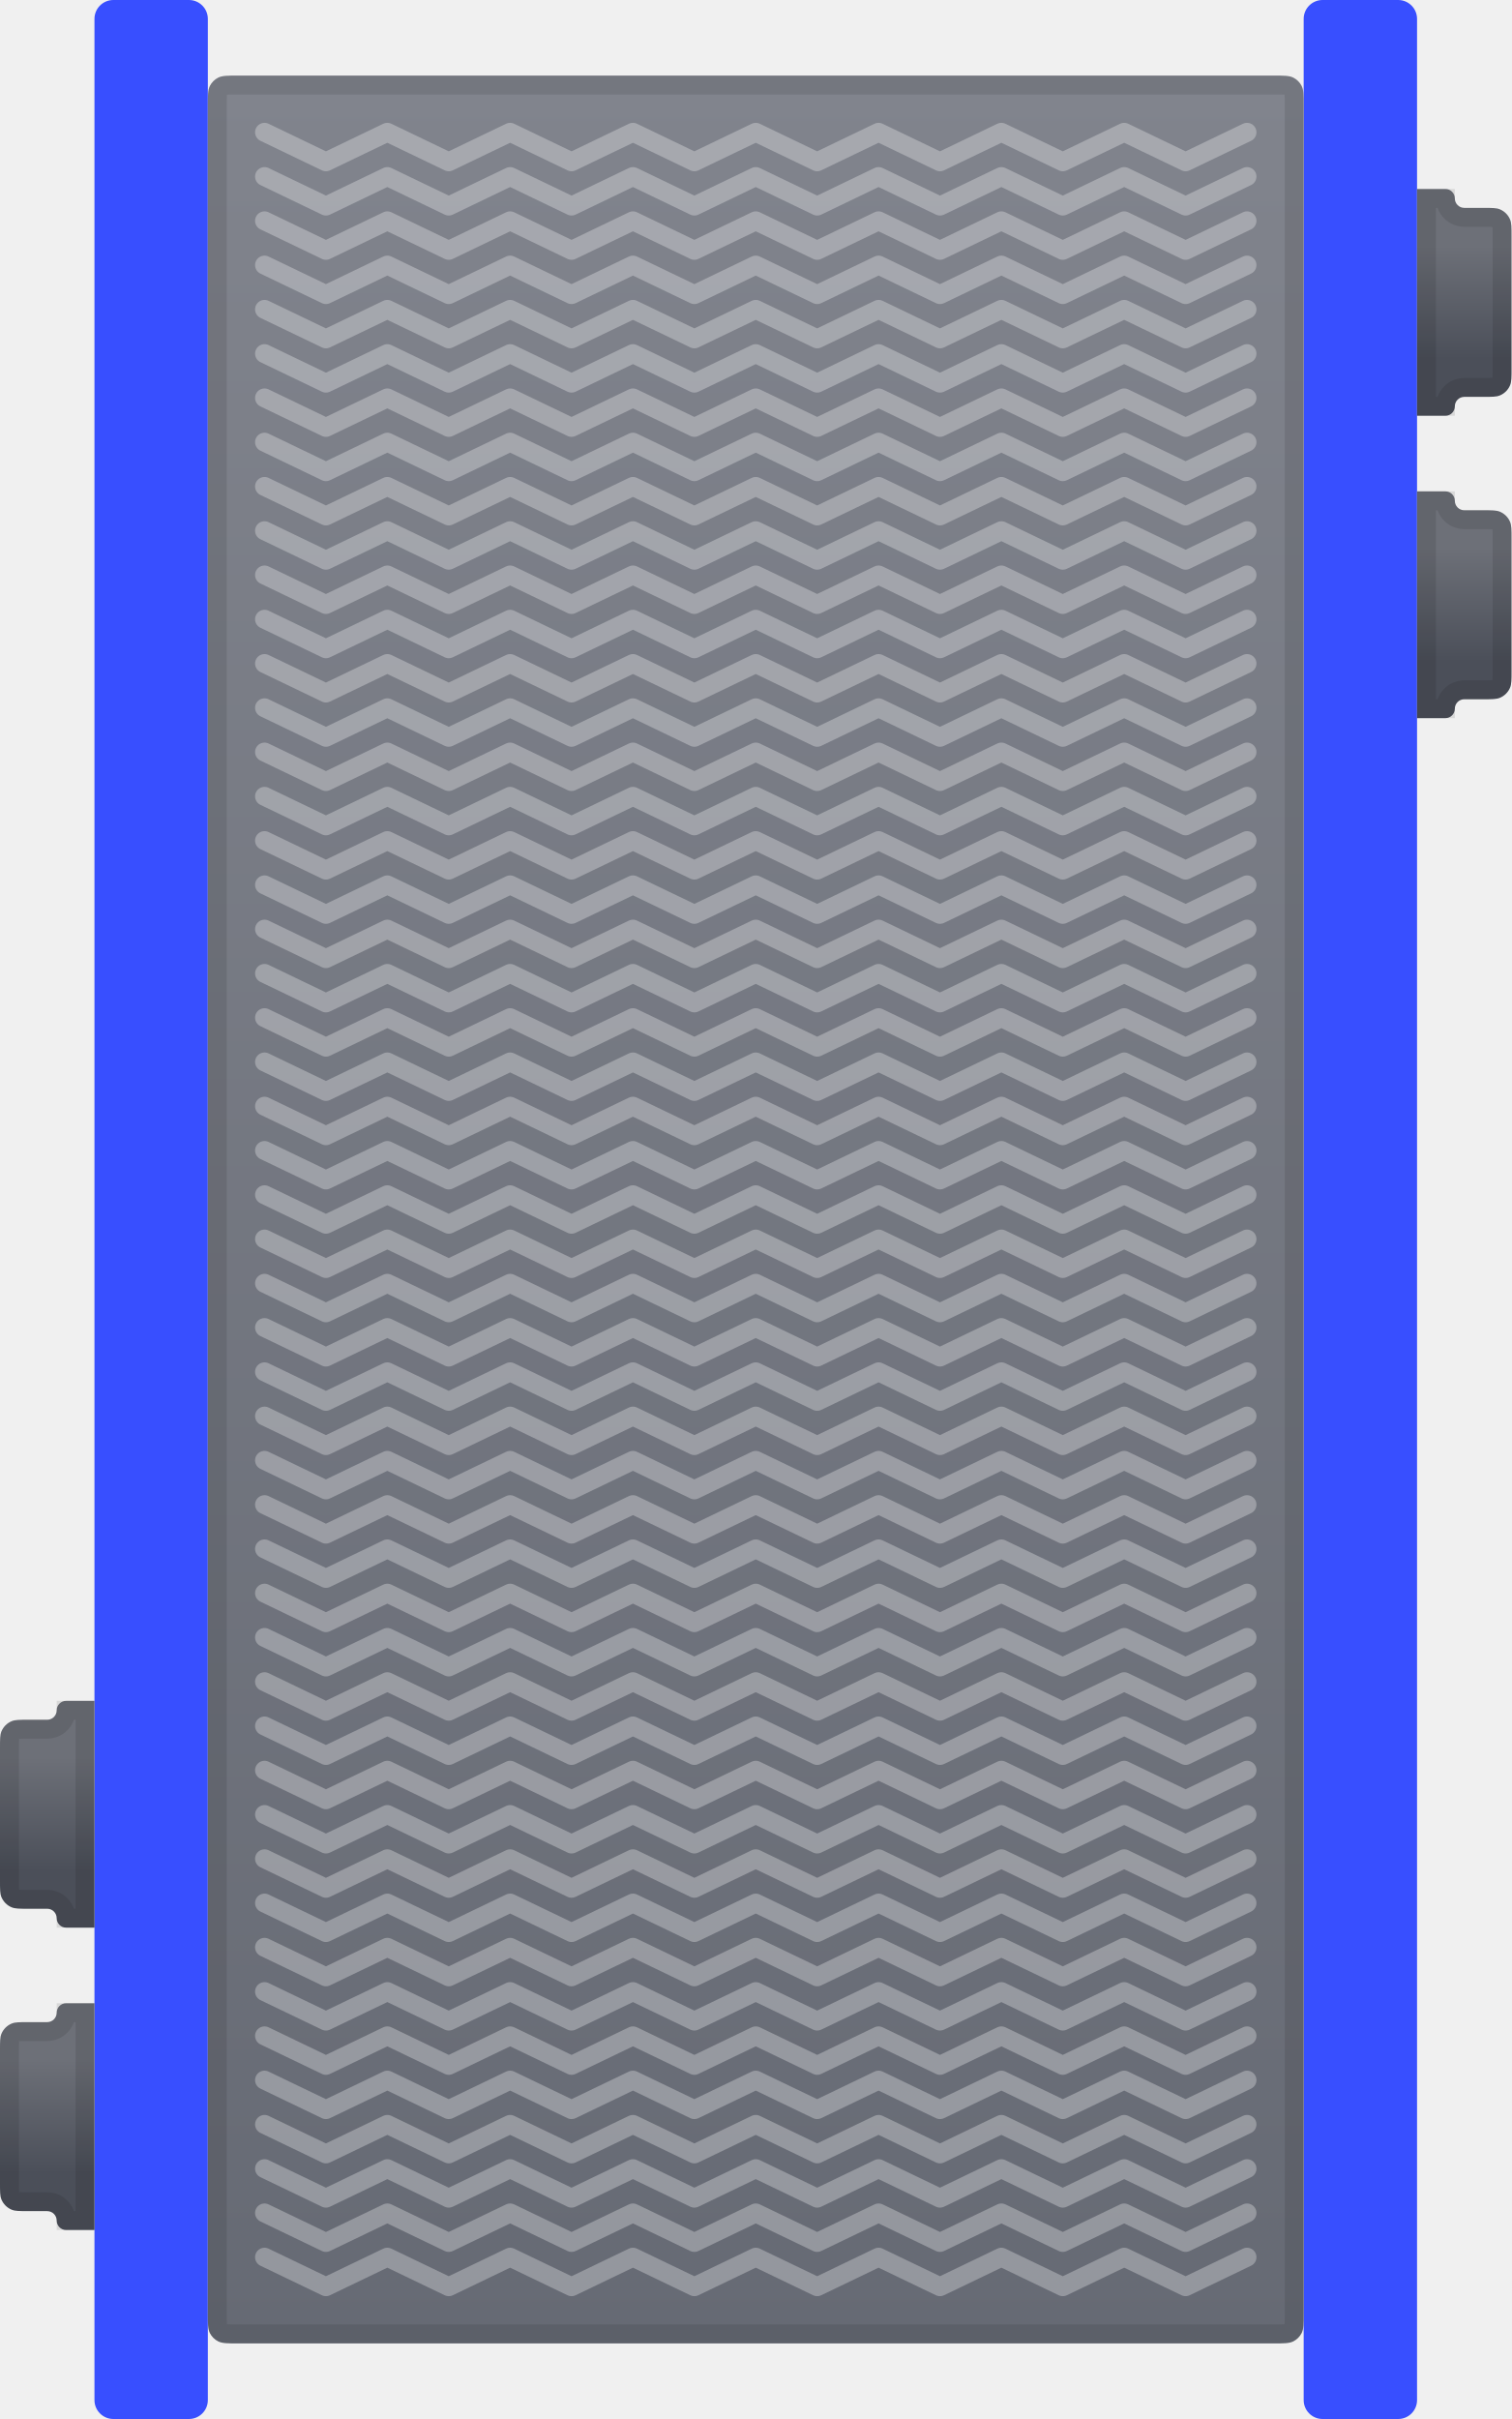
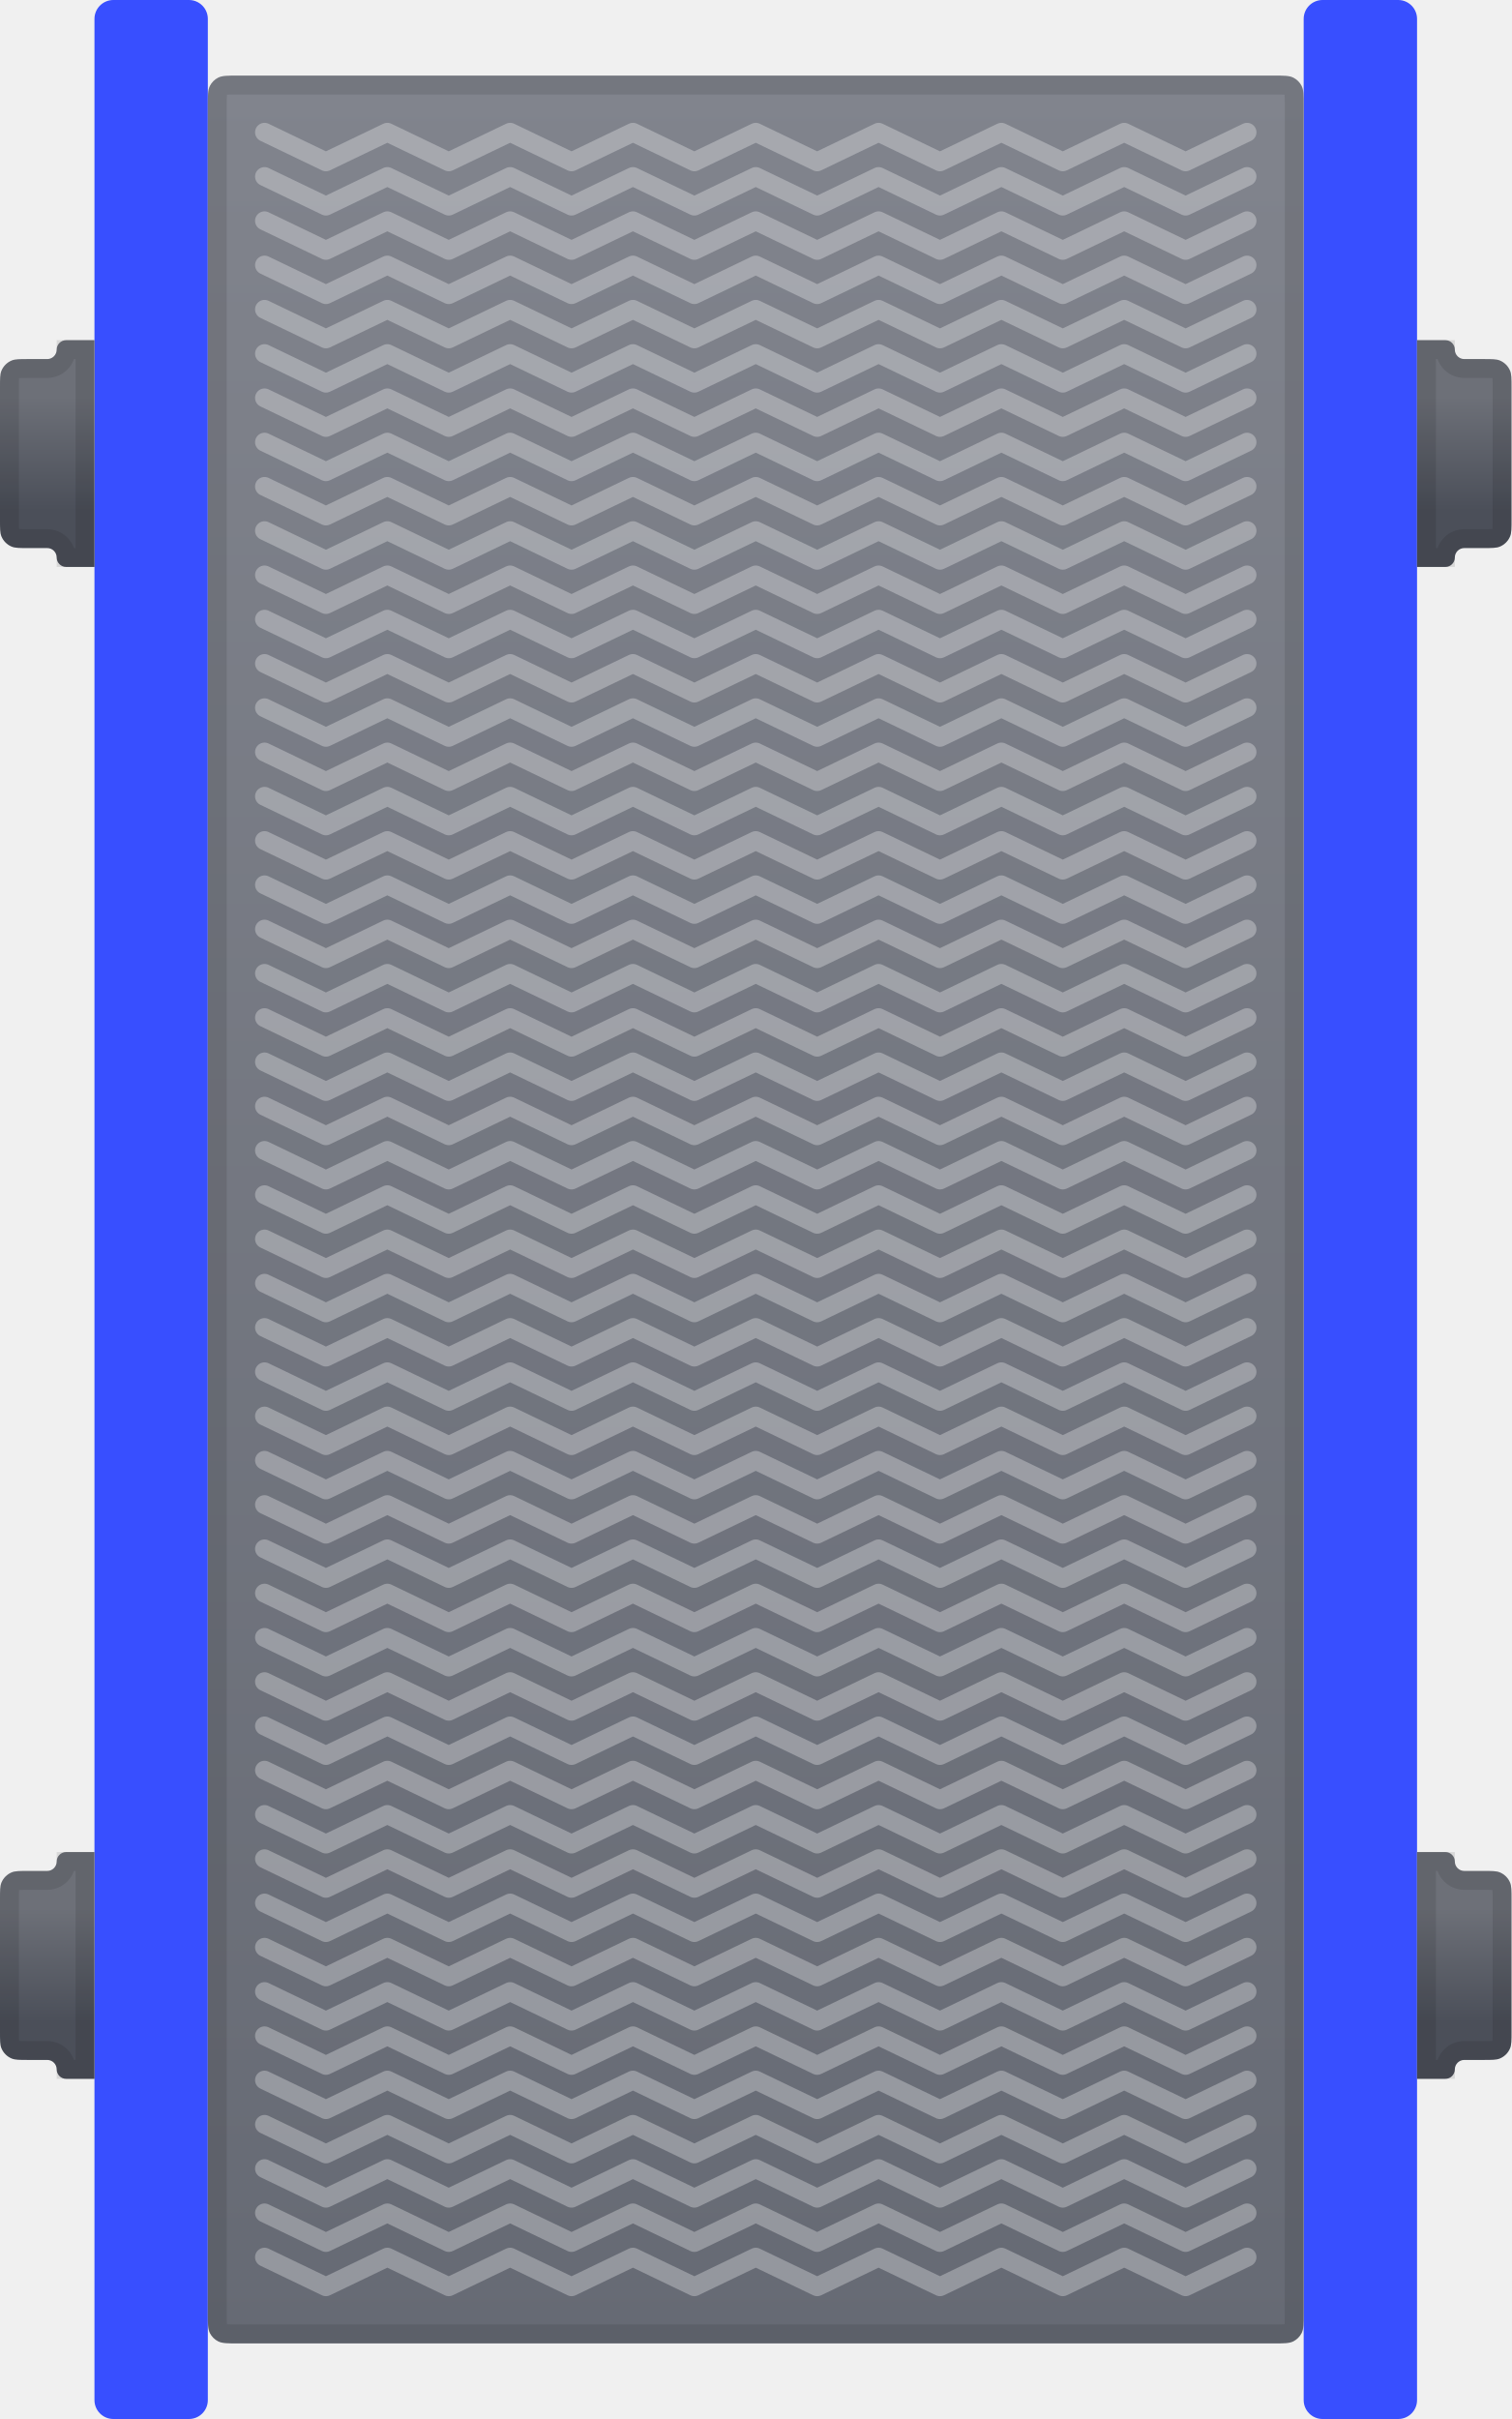
<svg xmlns="http://www.w3.org/2000/svg" width="80" height="128" viewBox="0 0 80 128" fill="none">
  <g clip-path="url(#clip0_592_349)">
    <rect x="5" width="6" height="128" rx="1" fill="#384FFF" />
    <rect x="69" width="6" height="128" rx="1" fill="#384FFF" />
    <path d="M11 5.6C11 5.04 11 4.76 11.109 4.546C11.205 4.358 11.358 4.205 11.546 4.109C11.76 4 12.04 4 12.6 4H67.4C67.96 4 68.24 4 68.454 4.109C68.642 4.205 68.795 4.358 68.891 4.546C69 4.76 69 5.04 69 5.6V122.4C69 122.96 69 123.24 68.891 123.454C68.795 123.642 68.642 123.795 68.454 123.891C68.24 124 67.96 124 67.4 124H12.6C12.04 124 11.76 124 11.546 123.891C11.358 123.795 11.205 123.642 11.109 123.454C11 123.24 11 122.96 11 122.4V5.6Z" fill="url(#paint0_linear_592_349)" />
    <path d="M12.6 4.5H67.4C67.688 4.5 67.874 4.5 68.016 4.512C68.151 4.523 68.202 4.542 68.227 4.555C68.321 4.603 68.397 4.679 68.445 4.773C68.458 4.798 68.477 4.849 68.488 4.984C68.5 5.126 68.5 5.312 68.5 5.6V122.4C68.5 122.688 68.5 122.874 68.488 123.016C68.477 123.151 68.458 123.202 68.445 123.227C68.397 123.321 68.321 123.397 68.227 123.445C68.202 123.458 68.151 123.477 68.016 123.488C67.874 123.5 67.688 123.5 67.4 123.5H12.6C12.312 123.5 12.126 123.5 11.984 123.488C11.849 123.477 11.798 123.458 11.773 123.445C11.679 123.397 11.603 123.321 11.555 123.227C11.542 123.202 11.523 123.151 11.512 123.016C11.5 122.874 11.5 122.688 11.5 122.4V5.6C11.5 5.312 11.5 5.126 11.512 4.984C11.523 4.849 11.542 4.798 11.555 4.773C11.603 4.679 11.679 4.603 11.773 4.555C11.798 4.542 11.849 4.523 11.984 4.512C12.126 4.5 12.312 4.5 12.6 4.5Z" stroke="black" stroke-opacity="0.1" />
    <g opacity="0.3">
      <path d="M14 11.685L17.25 13.247L20.5 11.685L23.75 13.247L27 11.685L30.25 13.247L33.5 11.685L36.75 13.247L40 11.685L43.25 13.247L46.5 11.685L49.75 13.247L53 11.685L56.25 13.247L59.5 11.685L62.75 13.247L66 11.685" stroke="white" stroke-linecap="round" stroke-linejoin="round" />
      <path d="M14 7L17.25 8.562L20.5 7L23.75 8.562L27 7L30.25 8.562L33.5 7L36.75 8.562L40 7L43.25 8.562L46.5 7L49.75 8.562L53 7L56.25 8.562L59.5 7L62.75 8.562L66 7" stroke="white" stroke-linecap="round" stroke-linejoin="round" />
      <path d="M14 14.027L17.25 15.589L20.5 14.027L23.75 15.589L27 14.027L30.25 15.589L33.5 14.027L36.75 15.589L40 14.027L43.25 15.589L46.5 14.027L49.75 15.589L53 14.027L56.25 15.589L59.5 14.027L62.75 15.589L66 14.027" stroke="white" stroke-linecap="round" stroke-linejoin="round" />
      <path d="M14 9.342L17.25 10.904L20.5 9.342L23.75 10.904L27 9.342L30.25 10.904L33.5 9.342L36.75 10.904L40 9.342L43.25 10.904L46.5 9.342L49.75 10.904L53 9.342L56.25 10.904L59.5 9.342L62.75 10.904L66 9.342" stroke="white" stroke-linecap="round" stroke-linejoin="round" />
      <path d="M14 23.397L17.25 24.959L20.5 23.397L23.75 24.959L27 23.397L30.25 24.959L33.5 23.397L36.75 24.959L40 23.397L43.25 24.959L46.5 23.397L49.75 24.959L53 23.397L56.25 24.959L59.5 23.397L62.75 24.959L66 23.397" stroke="white" stroke-linecap="round" stroke-linejoin="round" />
      <path d="M14 32.767L17.25 34.329L20.5 32.767L23.75 34.329L27 32.767L30.25 34.329L33.5 32.767L36.75 34.329L40 32.767L43.25 34.329L46.5 32.767L49.75 34.329L53 32.767L56.25 34.329L59.5 32.767L62.75 34.329L66 32.767" stroke="white" stroke-linecap="round" stroke-linejoin="round" />
      <path d="M14 42.137L17.25 43.699L20.5 42.137L23.75 43.699L27 42.137L30.25 43.699L33.5 42.137L36.75 43.699L40 42.137L43.25 43.699L46.5 42.137L49.75 43.699L53 42.137L56.25 43.699L59.5 42.137L62.75 43.699L66 42.137" stroke="white" stroke-linecap="round" stroke-linejoin="round" />
      <path d="M14 51.507L17.25 53.069L20.5 51.507L23.75 53.069L27 51.507L30.25 53.069L33.5 51.507L36.75 53.069L40 51.507L43.25 53.069L46.5 51.507L49.75 53.069L53 51.507L56.25 53.069L59.5 51.507L62.75 53.069L66 51.507" stroke="white" stroke-linecap="round" stroke-linejoin="round" />
      <path d="M14 60.877L17.25 62.438L20.5 60.877L23.75 62.438L27 60.877L30.25 62.438L33.5 60.877L36.75 62.438L40 60.877L43.25 62.438L46.5 60.877L49.75 62.438L53 60.877L56.25 62.438L59.5 60.877L62.75 62.438L66 60.877" stroke="white" stroke-linecap="round" stroke-linejoin="round" />
      <path d="M14 70.247L17.25 71.808L20.5 70.247L23.75 71.808L27 70.247L30.25 71.808L33.5 70.247L36.75 71.808L40 70.247L43.25 71.808L46.5 70.247L49.75 71.808L53 70.247L56.25 71.808L59.5 70.247L62.75 71.808L66 70.247" stroke="white" stroke-linecap="round" stroke-linejoin="round" />
      <path d="M14 79.617L17.25 81.178L20.5 79.617L23.75 81.178L27 79.617L30.25 81.178L33.5 79.617L36.75 81.178L40 79.617L43.25 81.178L46.5 79.617L49.75 81.178L53 79.617L56.25 81.178L59.5 79.617L62.75 81.178L66 79.617" stroke="white" stroke-linecap="round" stroke-linejoin="round" />
      <path d="M14 88.986L17.25 90.548L20.5 88.986L23.75 90.548L27 88.986L30.25 90.548L33.5 88.986L36.75 90.548L40 88.986L43.25 90.548L46.5 88.986L49.75 90.548L53 88.986L56.25 90.548L59.5 88.986L62.75 90.548L66 88.986" stroke="white" stroke-linecap="round" stroke-linejoin="round" />
      <path d="M14 98.356L17.25 99.918L20.5 98.356L23.75 99.918L27 98.356L30.25 99.918L33.5 98.356L36.75 99.918L40 98.356L43.25 99.918L46.5 98.356L49.75 99.918L53 98.356L56.25 99.918L59.5 98.356L62.75 99.918L66 98.356" stroke="white" stroke-linecap="round" stroke-linejoin="round" />
      <path d="M14 107.726L17.25 109.288L20.5 107.726L23.75 109.288L27 107.726L30.25 109.288L33.5 107.726L36.75 109.288L40 107.726L43.25 109.288L46.5 107.726L49.75 109.288L53 107.726L56.25 109.288L59.5 107.726L62.75 109.288L66 107.726" stroke="white" stroke-linecap="round" stroke-linejoin="round" />
      <path d="M14 18.712L17.25 20.274L20.5 18.712L23.75 20.274L27 18.712L30.25 20.274L33.5 18.712L36.75 20.274L40 18.712L43.25 20.274L46.5 18.712L49.75 20.274L53 18.712L56.25 20.274L59.5 18.712L62.75 20.274L66 18.712" stroke="white" stroke-linecap="round" stroke-linejoin="round" />
      <path d="M14 28.082L17.25 29.644L20.5 28.082L23.75 29.644L27 28.082L30.25 29.644L33.5 28.082L36.75 29.644L40 28.082L43.25 29.644L46.5 28.082L49.75 29.644L53 28.082L56.25 29.644L59.5 28.082L62.75 29.644L66 28.082" stroke="white" stroke-linecap="round" stroke-linejoin="round" />
      <path d="M14 37.452L17.25 39.014L20.5 37.452L23.75 39.014L27 37.452L30.25 39.014L33.5 37.452L36.75 39.014L40 37.452L43.25 39.014L46.5 37.452L49.75 39.014L53 37.452L56.25 39.014L59.5 37.452L62.75 39.014L66 37.452" stroke="white" stroke-linecap="round" stroke-linejoin="round" />
      <path d="M14 46.822L17.25 48.383L20.5 46.822L23.75 48.383L27 46.822L30.25 48.383L33.5 46.822L36.75 48.383L40 46.822L43.25 48.383L46.5 46.822L49.75 48.383L53 46.822L56.25 48.383L59.5 46.822L62.75 48.383L66 46.822" stroke="white" stroke-linecap="round" stroke-linejoin="round" />
      <path d="M14 56.192L17.25 57.753L20.5 56.192L23.75 57.753L27 56.192L30.25 57.753L33.5 56.192L36.75 57.753L40 56.192L43.25 57.753L46.5 56.192L49.75 57.753L53 56.192L56.25 57.753L59.5 56.192L62.75 57.753L66 56.192" stroke="white" stroke-linecap="round" stroke-linejoin="round" />
      <path d="M14 65.562L17.25 67.123L20.5 65.562L23.75 67.123L27 65.562L30.25 67.123L33.5 65.562L36.75 67.123L40 65.562L43.25 67.123L46.5 65.562L49.75 67.123L53 65.562L56.25 67.123L59.5 65.562L62.75 67.123L66 65.562" stroke="white" stroke-linecap="round" stroke-linejoin="round" />
      <path d="M14 74.931L17.25 76.493L20.5 74.931L23.75 76.493L27 74.931L30.25 76.493L33.5 74.931L36.75 76.493L40 74.931L43.25 76.493L46.5 74.931L49.75 76.493L53 74.931L56.25 76.493L59.5 74.931L62.75 76.493L66 74.931" stroke="white" stroke-linecap="round" stroke-linejoin="round" />
      <path d="M14 84.301L17.25 85.863L20.5 84.301L23.75 85.863L27 84.301L30.25 85.863L33.5 84.301L36.75 85.863L40 84.301L43.25 85.863L46.5 84.301L49.75 85.863L53 84.301L56.25 85.863L59.5 84.301L62.75 85.863L66 84.301" stroke="white" stroke-linecap="round" stroke-linejoin="round" />
      <path d="M14 93.671L17.25 95.233L20.5 93.671L23.75 95.233L27 93.671L30.25 95.233L33.5 93.671L36.75 95.233L40 93.671L43.25 95.233L46.5 93.671L49.75 95.233L53 93.671L56.25 95.233L59.5 93.671L62.75 95.233L66 93.671" stroke="white" stroke-linecap="round" stroke-linejoin="round" />
      <path d="M14 103.041L17.25 104.603L20.5 103.041L23.75 104.603L27 103.041L30.25 104.603L33.5 103.041L36.75 104.603L40 103.041L43.25 104.603L46.5 103.041L49.75 104.603L53 103.041L56.25 104.603L59.5 103.041L62.75 104.603L66 103.041" stroke="white" stroke-linecap="round" stroke-linejoin="round" />
      <path d="M14 112.411L17.25 113.973L20.5 112.411L23.75 113.973L27 112.411L30.25 113.973L33.5 112.411L36.75 113.973L40 112.411L43.25 113.973L46.5 112.411L49.75 113.973L53 112.411L56.25 113.973L59.5 112.411L62.75 113.973L66 112.411" stroke="white" stroke-linecap="round" stroke-linejoin="round" />
      <path d="M14 117.096L17.25 118.658L20.5 117.096L23.75 118.658L27 117.096L30.25 118.658L33.5 117.096L36.75 118.658L40 117.096L43.25 118.658L46.5 117.096L49.75 118.658L53 117.096L56.25 118.658L59.5 117.096L62.75 118.658L66 117.096" stroke="white" stroke-linecap="round" stroke-linejoin="round" />
      <path d="M14 16.37L17.25 17.931L20.5 16.37L23.75 17.931L27 16.37L30.25 17.931L33.5 16.37L36.75 17.931L40 16.37L43.25 17.931L46.5 16.37L49.75 17.931L53 16.37L56.25 17.931L59.5 16.37L62.75 17.931L66 16.37" stroke="white" stroke-linecap="round" stroke-linejoin="round" />
      <path d="M14 25.74L17.25 27.301L20.5 25.74L23.75 27.301L27 25.74L30.25 27.301L33.5 25.74L36.75 27.301L40 25.74L43.25 27.301L46.5 25.74L49.75 27.301L53 25.74L56.25 27.301L59.5 25.74L62.75 27.301L66 25.74" stroke="white" stroke-linecap="round" stroke-linejoin="round" />
      <path d="M14 35.11L17.25 36.671L20.5 35.11L23.75 36.671L27 35.11L30.25 36.671L33.5 35.11L36.75 36.671L40 35.11L43.25 36.671L46.5 35.11L49.75 36.671L53 35.11L56.25 36.671L59.5 35.11L62.75 36.671L66 35.11" stroke="white" stroke-linecap="round" stroke-linejoin="round" />
      <path d="M14 44.48L17.25 46.041L20.5 44.48L23.75 46.041L27 44.48L30.25 46.041L33.5 44.48L36.75 46.041L40 44.48L43.25 46.041L46.5 44.48L49.75 46.041L53 44.48L56.25 46.041L59.5 44.48L62.75 46.041L66 44.48" stroke="white" stroke-linecap="round" stroke-linejoin="round" />
      <path d="M14 53.849L17.25 55.411L20.5 53.849L23.75 55.411L27 53.849L30.25 55.411L33.5 53.849L36.75 55.411L40 53.849L43.25 55.411L46.5 53.849L49.75 55.411L53 53.849L56.25 55.411L59.5 53.849L62.75 55.411L66 53.849" stroke="white" stroke-linecap="round" stroke-linejoin="round" />
      <path d="M14 63.219L17.25 64.781L20.5 63.219L23.75 64.781L27 63.219L30.25 64.781L33.5 63.219L36.75 64.781L40 63.219L43.25 64.781L46.5 63.219L49.75 64.781L53 63.219L56.25 64.781L59.5 63.219L62.75 64.781L66 63.219" stroke="white" stroke-linecap="round" stroke-linejoin="round" />
      <path d="M14 72.589L17.25 74.151L20.5 72.589L23.75 74.151L27 72.589L30.25 74.151L33.5 72.589L36.75 74.151L40 72.589L43.25 74.151L46.5 72.589L49.75 74.151L53 72.589L56.25 74.151L59.5 72.589L62.75 74.151L66 72.589" stroke="white" stroke-linecap="round" stroke-linejoin="round" />
      <path d="M14 81.959L17.25 83.521L20.5 81.959L23.75 83.521L27 81.959L30.25 83.521L33.5 81.959L36.75 83.521L40 81.959L43.25 83.521L46.5 81.959L49.75 83.521L53 81.959L56.25 83.521L59.5 81.959L62.75 83.521L66 81.959" stroke="white" stroke-linecap="round" stroke-linejoin="round" />
      <path d="M14 91.329L17.25 92.89L20.5 91.329L23.75 92.89L27 91.329L30.25 92.89L33.5 91.329L36.75 92.89L40 91.329L43.25 92.89L46.5 91.329L49.75 92.89L53 91.329L56.25 92.89L59.5 91.329L62.75 92.89L66 91.329" stroke="white" stroke-linecap="round" stroke-linejoin="round" />
      <path d="M14 100.699L17.25 102.26L20.5 100.699L23.75 102.26L27 100.699L30.25 102.26L33.5 100.699L36.75 102.26L40 100.699L43.25 102.26L46.5 100.699L49.75 102.26L53 100.699L56.25 102.26L59.5 100.699L62.75 102.26L66 100.699" stroke="white" stroke-linecap="round" stroke-linejoin="round" />
      <path d="M14 110.068L17.25 111.63L20.5 110.068L23.75 111.63L27 110.068L30.25 111.63L33.5 110.068L36.75 111.63L40 110.068L43.25 111.63L46.5 110.068L49.75 111.63L53 110.068L56.25 111.63L59.5 110.068L62.75 111.63L66 110.068" stroke="white" stroke-linecap="round" stroke-linejoin="round" />
      <path d="M14 21.055L17.25 22.616L20.5 21.055L23.75 22.616L27 21.055L30.25 22.616L33.5 21.055L36.75 22.616L40 21.055L43.25 22.616L46.5 21.055L49.75 22.616L53 21.055L56.25 22.616L59.5 21.055L62.75 22.616L66 21.055" stroke="white" stroke-linecap="round" stroke-linejoin="round" />
      <path d="M14 30.425L17.25 31.986L20.5 30.425L23.75 31.986L27 30.425L30.25 31.986L33.5 30.425L36.75 31.986L40 30.425L43.25 31.986L46.5 30.425L49.75 31.986L53 30.425L56.25 31.986L59.5 30.425L62.75 31.986L66 30.425" stroke="white" stroke-linecap="round" stroke-linejoin="round" />
      <path d="M14 39.794L17.25 41.356L20.5 39.794L23.75 41.356L27 39.794L30.25 41.356L33.5 39.794L36.75 41.356L40 39.794L43.25 41.356L46.5 39.794L49.75 41.356L53 39.794L56.25 41.356L59.5 39.794L62.75 41.356L66 39.794" stroke="white" stroke-linecap="round" stroke-linejoin="round" />
      <path d="M14 49.164L17.25 50.726L20.5 49.164L23.75 50.726L27 49.164L30.25 50.726L33.5 49.164L36.75 50.726L40 49.164L43.25 50.726L46.5 49.164L49.75 50.726L53 49.164L56.25 50.726L59.5 49.164L62.75 50.726L66 49.164" stroke="white" stroke-linecap="round" stroke-linejoin="round" />
      <path d="M14 58.534L17.25 60.096L20.5 58.534L23.75 60.096L27 58.534L30.25 60.096L33.5 58.534L36.75 60.096L40 58.534L43.25 60.096L46.5 58.534L49.75 60.096L53 58.534L56.25 60.096L59.5 58.534L62.75 60.096L66 58.534" stroke="white" stroke-linecap="round" stroke-linejoin="round" />
      <path d="M14 67.904L17.25 69.466L20.5 67.904L23.75 69.466L27 67.904L30.25 69.466L33.5 67.904L36.75 69.466L40 67.904L43.25 69.466L46.5 67.904L49.75 69.466L53 67.904L56.25 69.466L59.5 67.904L62.75 69.466L66 67.904" stroke="white" stroke-linecap="round" stroke-linejoin="round" />
      <path d="M14 77.274L17.25 78.836L20.5 77.274L23.75 78.836L27 77.274L30.25 78.836L33.5 77.274L36.75 78.836L40 77.274L43.25 78.836L46.5 77.274L49.75 78.836L53 77.274L56.25 78.836L59.5 77.274L62.75 78.836L66 77.274" stroke="white" stroke-linecap="round" stroke-linejoin="round" />
      <path d="M14 86.644L17.25 88.206L20.5 86.644L23.75 88.206L27 86.644L30.25 88.206L33.5 86.644L36.75 88.206L40 86.644L43.25 88.206L46.5 86.644L49.75 88.206L53 86.644L56.25 88.206L59.5 86.644L62.75 88.206L66 86.644" stroke="white" stroke-linecap="round" stroke-linejoin="round" />
      <path d="M14 96.014L17.25 97.575L20.5 96.014L23.75 97.575L27 96.014L30.25 97.575L33.5 96.014L36.75 97.575L40 96.014L43.25 97.575L46.5 96.014L49.75 97.575L53 96.014L56.25 97.575L59.5 96.014L62.75 97.575L66 96.014" stroke="white" stroke-linecap="round" stroke-linejoin="round" />
      <path d="M14 105.384L17.25 106.945L20.5 105.384L23.75 106.945L27 105.384L30.25 106.945L33.5 105.384L36.75 106.945L40 105.384L43.25 106.945L46.5 105.384L49.75 106.945L53 105.384L56.25 106.945L59.5 105.384L62.75 106.945L66 105.384" stroke="white" stroke-linecap="round" stroke-linejoin="round" />
      <path d="M14 114.753L17.25 116.315L20.5 114.753L23.75 116.315L27 114.753L30.25 116.315L33.5 114.753L36.75 116.315L40 114.753L43.25 116.315L46.5 114.753L49.75 116.315L53 114.753L56.25 116.315L59.5 114.753L62.75 116.315L66 114.753" stroke="white" stroke-linecap="round" stroke-linejoin="round" />
      <path d="M14 119.438L17.25 121L20.5 119.438L23.75 121L27 119.438L30.25 121L33.5 119.438L36.75 121L40 119.438L43.25 121L46.5 119.438L49.75 121L53 119.438L56.25 121L59.5 119.438L62.75 121L66 119.438" stroke="white" stroke-linecap="round" stroke-linejoin="round" />
    </g>
-     <path d="M0 108.5C0 108.034 0 107.801 0.076 107.617C0.178 107.372 0.372 107.178 0.617 107.076C0.801 107 1.034 107 1.5 107H2.5C2.776 107 3 106.776 3 106.5C3 106.224 3.224 106 3.5 106H5V118H3.5C3.224 118 3 117.776 3 117.5C3 117.224 2.776 117 2.5 117H1.5C1.034 117 0.801 117 0.617 116.924C0.372 116.822 0.178 116.628 0.076 116.383C0 116.199 0 115.966 0 115.5V108.5Z" fill="url(#paint1_linear_592_349)" />
-     <path d="M4.5 106.5V117.5H3.5C3.5 116.948 3.052 116.5 2.5 116.5H1.5C1.26 116.5 1.106 116.499 0.987 116.491C0.873 116.483 0.829 116.471 0.809 116.462C0.686 116.411 0.589 116.314 0.538 116.191C0.529 116.171 0.517 116.127 0.509 116.013C0.501 115.894 0.5 115.74 0.5 115.5V108.5C0.5 108.26 0.501 108.106 0.509 107.987C0.517 107.873 0.529 107.829 0.538 107.809C0.589 107.686 0.686 107.589 0.809 107.538C0.829 107.529 0.873 107.517 0.987 107.509C1.106 107.501 1.26 107.5 1.5 107.5H2.5C3.052 107.5 3.5 107.052 3.5 106.5H4.5Z" stroke="black" stroke-opacity="0.1" />
-     <path d="M80 28.5C80 28.034 80 27.801 79.924 27.617C79.822 27.372 79.628 27.178 79.383 27.076C79.199 27 78.966 27 78.5 27H77.5C77.224 27 77 26.776 77 26.5C77 26.224 76.776 26 76.5 26H75V38H76.5C76.776 38 77 37.776 77 37.5C77 37.224 77.224 37 77.5 37H78.5C78.966 37 79.199 37 79.383 36.924C79.628 36.822 79.822 36.628 79.924 36.383C80 36.199 80 35.966 80 35.5L80 28.5Z" fill="url(#paint2_linear_592_349)" />
-     <path d="M75.5 26.5V37.5H76.5C76.5 36.948 76.948 36.5 77.5 36.5H78.5C78.74 36.5 78.894 36.499 79.013 36.491C79.127 36.483 79.171 36.471 79.191 36.462C79.314 36.411 79.411 36.314 79.462 36.191C79.471 36.171 79.483 36.127 79.491 36.013C79.499 35.894 79.5 35.739 79.5 35.5V28.5C79.5 28.261 79.499 28.106 79.491 27.987C79.483 27.873 79.471 27.829 79.462 27.809C79.411 27.686 79.314 27.589 79.191 27.538C79.171 27.529 79.127 27.517 79.013 27.509C78.894 27.501 78.74 27.5 78.5 27.5H77.5C76.948 27.5 76.5 27.052 76.5 26.5H75.5Z" stroke="black" stroke-opacity="0.1" />
-     <path d="M0 92.5C0 92.034 0 91.801 0.076 91.617C0.178 91.372 0.372 91.178 0.617 91.076C0.801 91 1.034 91 1.5 91H2.5C2.776 91 3 90.776 3 90.5C3 90.224 3.224 90 3.5 90H5V102H3.5C3.224 102 3 101.776 3 101.5C3 101.224 2.776 101 2.5 101H1.5C1.034 101 0.801 101 0.617 100.924C0.372 100.822 0.178 100.628 0.076 100.383C0 100.199 0 99.966 0 99.5V92.5Z" fill="url(#paint3_linear_592_349)" />
-     <path d="M4.5 90.5V101.5H3.5C3.5 100.948 3.052 100.5 2.5 100.5H1.5C1.26 100.5 1.106 100.499 0.987 100.491C0.873 100.483 0.829 100.471 0.809 100.462C0.686 100.411 0.589 100.314 0.538 100.191C0.529 100.171 0.517 100.127 0.509 100.013C0.501 99.894 0.5 99.74 0.5 99.5V92.5C0.5 92.26 0.501 92.106 0.509 91.987C0.517 91.873 0.529 91.829 0.538 91.809C0.589 91.686 0.686 91.589 0.809 91.538C0.829 91.529 0.873 91.517 0.987 91.509C1.106 91.501 1.26 91.5 1.5 91.5H2.5C3.052 91.5 3.5 91.052 3.5 90.5H4.5Z" stroke="black" stroke-opacity="0.1" />
-     <path d="M80 12.5C80 12.034 80 11.801 79.924 11.617C79.822 11.372 79.628 11.178 79.383 11.076C79.199 11 78.966 11 78.5 11H77.5C77.224 11 77 10.776 77 10.5C77 10.224 76.776 10 76.5 10H75V22H76.5C76.776 22 77 21.776 77 21.5C77 21.224 77.224 21 77.5 21H78.5C78.966 21 79.199 21 79.383 20.924C79.628 20.822 79.822 20.628 79.924 20.383C80 20.199 80 19.966 80 19.5L80 12.5Z" fill="url(#paint4_linear_592_349)" />
-     <path d="M75.5 10.5V21.5H76.5C76.5 20.948 76.948 20.5 77.5 20.5H78.5C78.74 20.5 78.894 20.499 79.013 20.491C79.127 20.483 79.171 20.471 79.191 20.462C79.314 20.411 79.411 20.314 79.462 20.191C79.471 20.171 79.483 20.127 79.491 20.013C79.499 19.894 79.5 19.739 79.5 19.5V12.5C79.5 12.261 79.499 12.106 79.491 11.987C79.483 11.873 79.471 11.829 79.462 11.809C79.411 11.686 79.314 11.589 79.191 11.538C79.171 11.53 79.127 11.517 79.013 11.509C78.894 11.501 78.74 11.5 78.5 11.5H77.5C76.948 11.5 76.5 11.052 76.5 10.5H75.5Z" stroke="black" stroke-opacity="0.1" />
+     <path d="M0 100.5C0 100.034 0 99.801 0.076 99.617C0.178 99.372 0.372 99.178 0.617 99.076C0.801 99 1.034 99 1.5 99H2.5C2.776 99 3 98.776 3 98.5C3 98.224 3.224 98 3.5 98H5V110H3.5C3.224 110 3 109.776 3 109.5C3 109.224 2.776 109 2.5 109H1.5C1.034 109 0.801 109 0.617 108.924C0.372 108.822 0.178 108.628 0.076 108.383C0 108.199 0 107.966 0 107.5V100.5Z" fill="url(#paint1_linear_592_349)" />
+     <path d="M4.5 98.5V109.5H3.5C3.5 108.948 3.052 108.5 2.5 108.5H1.5C1.26 108.5 1.106 108.499 0.987 108.491C0.873 108.483 0.829 108.471 0.809 108.462C0.686 108.411 0.589 108.314 0.538 108.191C0.529 108.171 0.517 108.127 0.509 108.013C0.501 107.894 0.5 107.74 0.5 107.5V100.5C0.5 100.26 0.501 100.106 0.509 99.987C0.517 99.873 0.529 99.829 0.538 99.809C0.589 99.686 0.686 99.589 0.809 99.538C0.829 99.529 0.873 99.517 0.987 99.509C1.106 99.501 1.26 99.5 1.5 99.5H2.5C3.052 99.5 3.5 99.052 3.5 98.5H4.5Z" stroke="black" stroke-opacity="0.1" />
+     <path d="M80 100.5C80 100.034 80 99.801 79.924 99.617C79.822 99.372 79.628 99.178 79.383 99.076C79.199 99 78.966 99 78.5 99H77.5C77.224 99 77 98.776 77 98.5C77 98.224 76.776 98 76.5 98H75V110H76.5C76.776 110 77 109.776 77 109.5C77 109.224 77.224 109 77.5 109H78.5C78.966 109 79.199 109 79.383 108.924C79.628 108.822 79.822 108.628 79.924 108.383C80 108.199 80 107.966 80 107.5L80 100.5Z" fill="url(#paint2_linear_592_349)" />
+     <path d="M75.5 98.5V109.5H76.5C76.5 108.948 76.948 108.5 77.5 108.5H78.5C78.74 108.5 78.894 108.499 79.013 108.491C79.127 108.483 79.171 108.471 79.191 108.462C79.314 108.411 79.411 108.314 79.462 108.191C79.471 108.171 79.483 108.127 79.491 108.013C79.499 107.894 79.5 107.74 79.5 107.5V100.5C79.5 100.26 79.499 100.106 79.491 99.987C79.483 99.873 79.471 99.829 79.462 99.809C79.411 99.686 79.314 99.589 79.191 99.538C79.171 99.529 79.127 99.517 79.013 99.509C78.894 99.501 78.74 99.5 78.5 99.5H77.5C76.948 99.5 76.5 99.052 76.5 98.5H75.5Z" stroke="black" stroke-opacity="0.1" />
+     <path d="M0 20.5C0 20.034 0 19.801 0.076 19.617C0.178 19.372 0.372 19.178 0.617 19.076C0.801 19 1.034 19 1.5 19H2.5C2.776 19 3 18.776 3 18.5C3 18.224 3.224 18 3.5 18H5V30H3.5C3.224 30 3 29.776 3 29.5C3 29.224 2.776 29 2.5 29H1.5C1.034 29 0.801 29 0.617 28.924C0.372 28.822 0.178 28.628 0.076 28.383C0 28.199 0 27.966 0 27.5V20.5Z" fill="url(#paint3_linear_592_349)" />
+     <path d="M4.5 18.5V29.5H3.5C3.5 28.948 3.052 28.5 2.5 28.5H1.5C1.26 28.5 1.106 28.499 0.987 28.491C0.873 28.483 0.829 28.471 0.809 28.462C0.686 28.411 0.589 28.314 0.538 28.191C0.529 28.171 0.517 28.127 0.509 28.013C0.501 27.894 0.5 27.739 0.5 27.5V20.5C0.5 20.261 0.501 20.106 0.509 19.987C0.517 19.873 0.529 19.829 0.538 19.809C0.589 19.686 0.686 19.589 0.809 19.538C0.829 19.529 0.873 19.517 0.987 19.509C1.106 19.501 1.26 19.5 1.5 19.5H2.5C3.052 19.5 3.5 19.052 3.5 18.5H4.5Z" stroke="black" stroke-opacity="0.1" />
+     <path d="M80 20.5C80 20.034 80 19.801 79.924 19.617C79.822 19.372 79.628 19.178 79.383 19.076C79.199 19 78.966 19 78.5 19H77.5C77.224 19 77 18.776 77 18.5C77 18.224 76.776 18 76.5 18H75V30H76.5C76.776 30 77 29.776 77 29.5C77 29.224 77.224 29 77.5 29H78.5C78.966 29 79.199 29 79.383 28.924C79.628 28.822 79.822 28.628 79.924 28.383C80 28.199 80 27.966 80 27.5L80 20.5Z" fill="url(#paint4_linear_592_349)" />
+     <path d="M75.5 18.5V29.5H76.5C76.5 28.948 76.948 28.5 77.5 28.5H78.5C78.74 28.5 78.894 28.499 79.013 28.491C79.127 28.483 79.171 28.471 79.191 28.462C79.314 28.411 79.411 28.314 79.462 28.191C79.471 28.171 79.483 28.127 79.491 28.013C79.499 27.894 79.5 27.739 79.5 27.5V20.5C79.5 20.261 79.499 20.106 79.491 19.987C79.483 19.873 79.471 19.829 79.462 19.809C79.411 19.686 79.314 19.589 79.191 19.538C79.171 19.529 79.127 19.517 79.013 19.509C78.894 19.501 78.74 19.5 78.5 19.5H77.5C76.948 19.5 76.5 19.052 76.5 18.5H75.5Z" stroke="black" stroke-opacity="0.1" />
  </g>
  <defs>
    <linearGradient id="paint0_linear_592_349" x1="40" y1="124" x2="40" y2="4" gradientUnits="userSpaceOnUse">
      <stop stop-color="#666A74" />
      <stop offset="1" stop-color="#81848D" />
    </linearGradient>
-     <linearGradient id="paint1_linear_592_349" x1="2.5" y1="115" x2="2.5" y2="109" gradientUnits="userSpaceOnUse">
+     <linearGradient id="paint1_linear_592_349" x1="2.5" y1="107" x2="2.5" y2="101" gradientUnits="userSpaceOnUse">
      <stop stop-color="#4B4F59" />
      <stop offset="1" stop-color="#6D7078" />
    </linearGradient>
-     <linearGradient id="paint2_linear_592_349" x1="77.5" y1="35" x2="77.5" y2="29" gradientUnits="userSpaceOnUse">
+     <linearGradient id="paint2_linear_592_349" x1="77.5" y1="107" x2="77.5" y2="101" gradientUnits="userSpaceOnUse">
      <stop stop-color="#4B4F59" />
      <stop offset="1" stop-color="#6D7078" />
    </linearGradient>
-     <linearGradient id="paint3_linear_592_349" x1="2.5" y1="99" x2="2.5" y2="93" gradientUnits="userSpaceOnUse">
+     <linearGradient id="paint3_linear_592_349" x1="2.5" y1="27" x2="2.5" y2="21" gradientUnits="userSpaceOnUse">
      <stop stop-color="#4B4F59" />
      <stop offset="1" stop-color="#6D7078" />
    </linearGradient>
-     <linearGradient id="paint4_linear_592_349" x1="77.5" y1="19" x2="77.5" y2="13" gradientUnits="userSpaceOnUse">
+     <linearGradient id="paint4_linear_592_349" x1="77.5" y1="27" x2="77.5" y2="21" gradientUnits="userSpaceOnUse">
      <stop stop-color="#4B4F59" />
      <stop offset="1" stop-color="#6D7078" />
    </linearGradient>
    <clipPath id="clip0_592_349">
      <rect width="80" height="128" fill="white" />
    </clipPath>
  </defs>
</svg>
